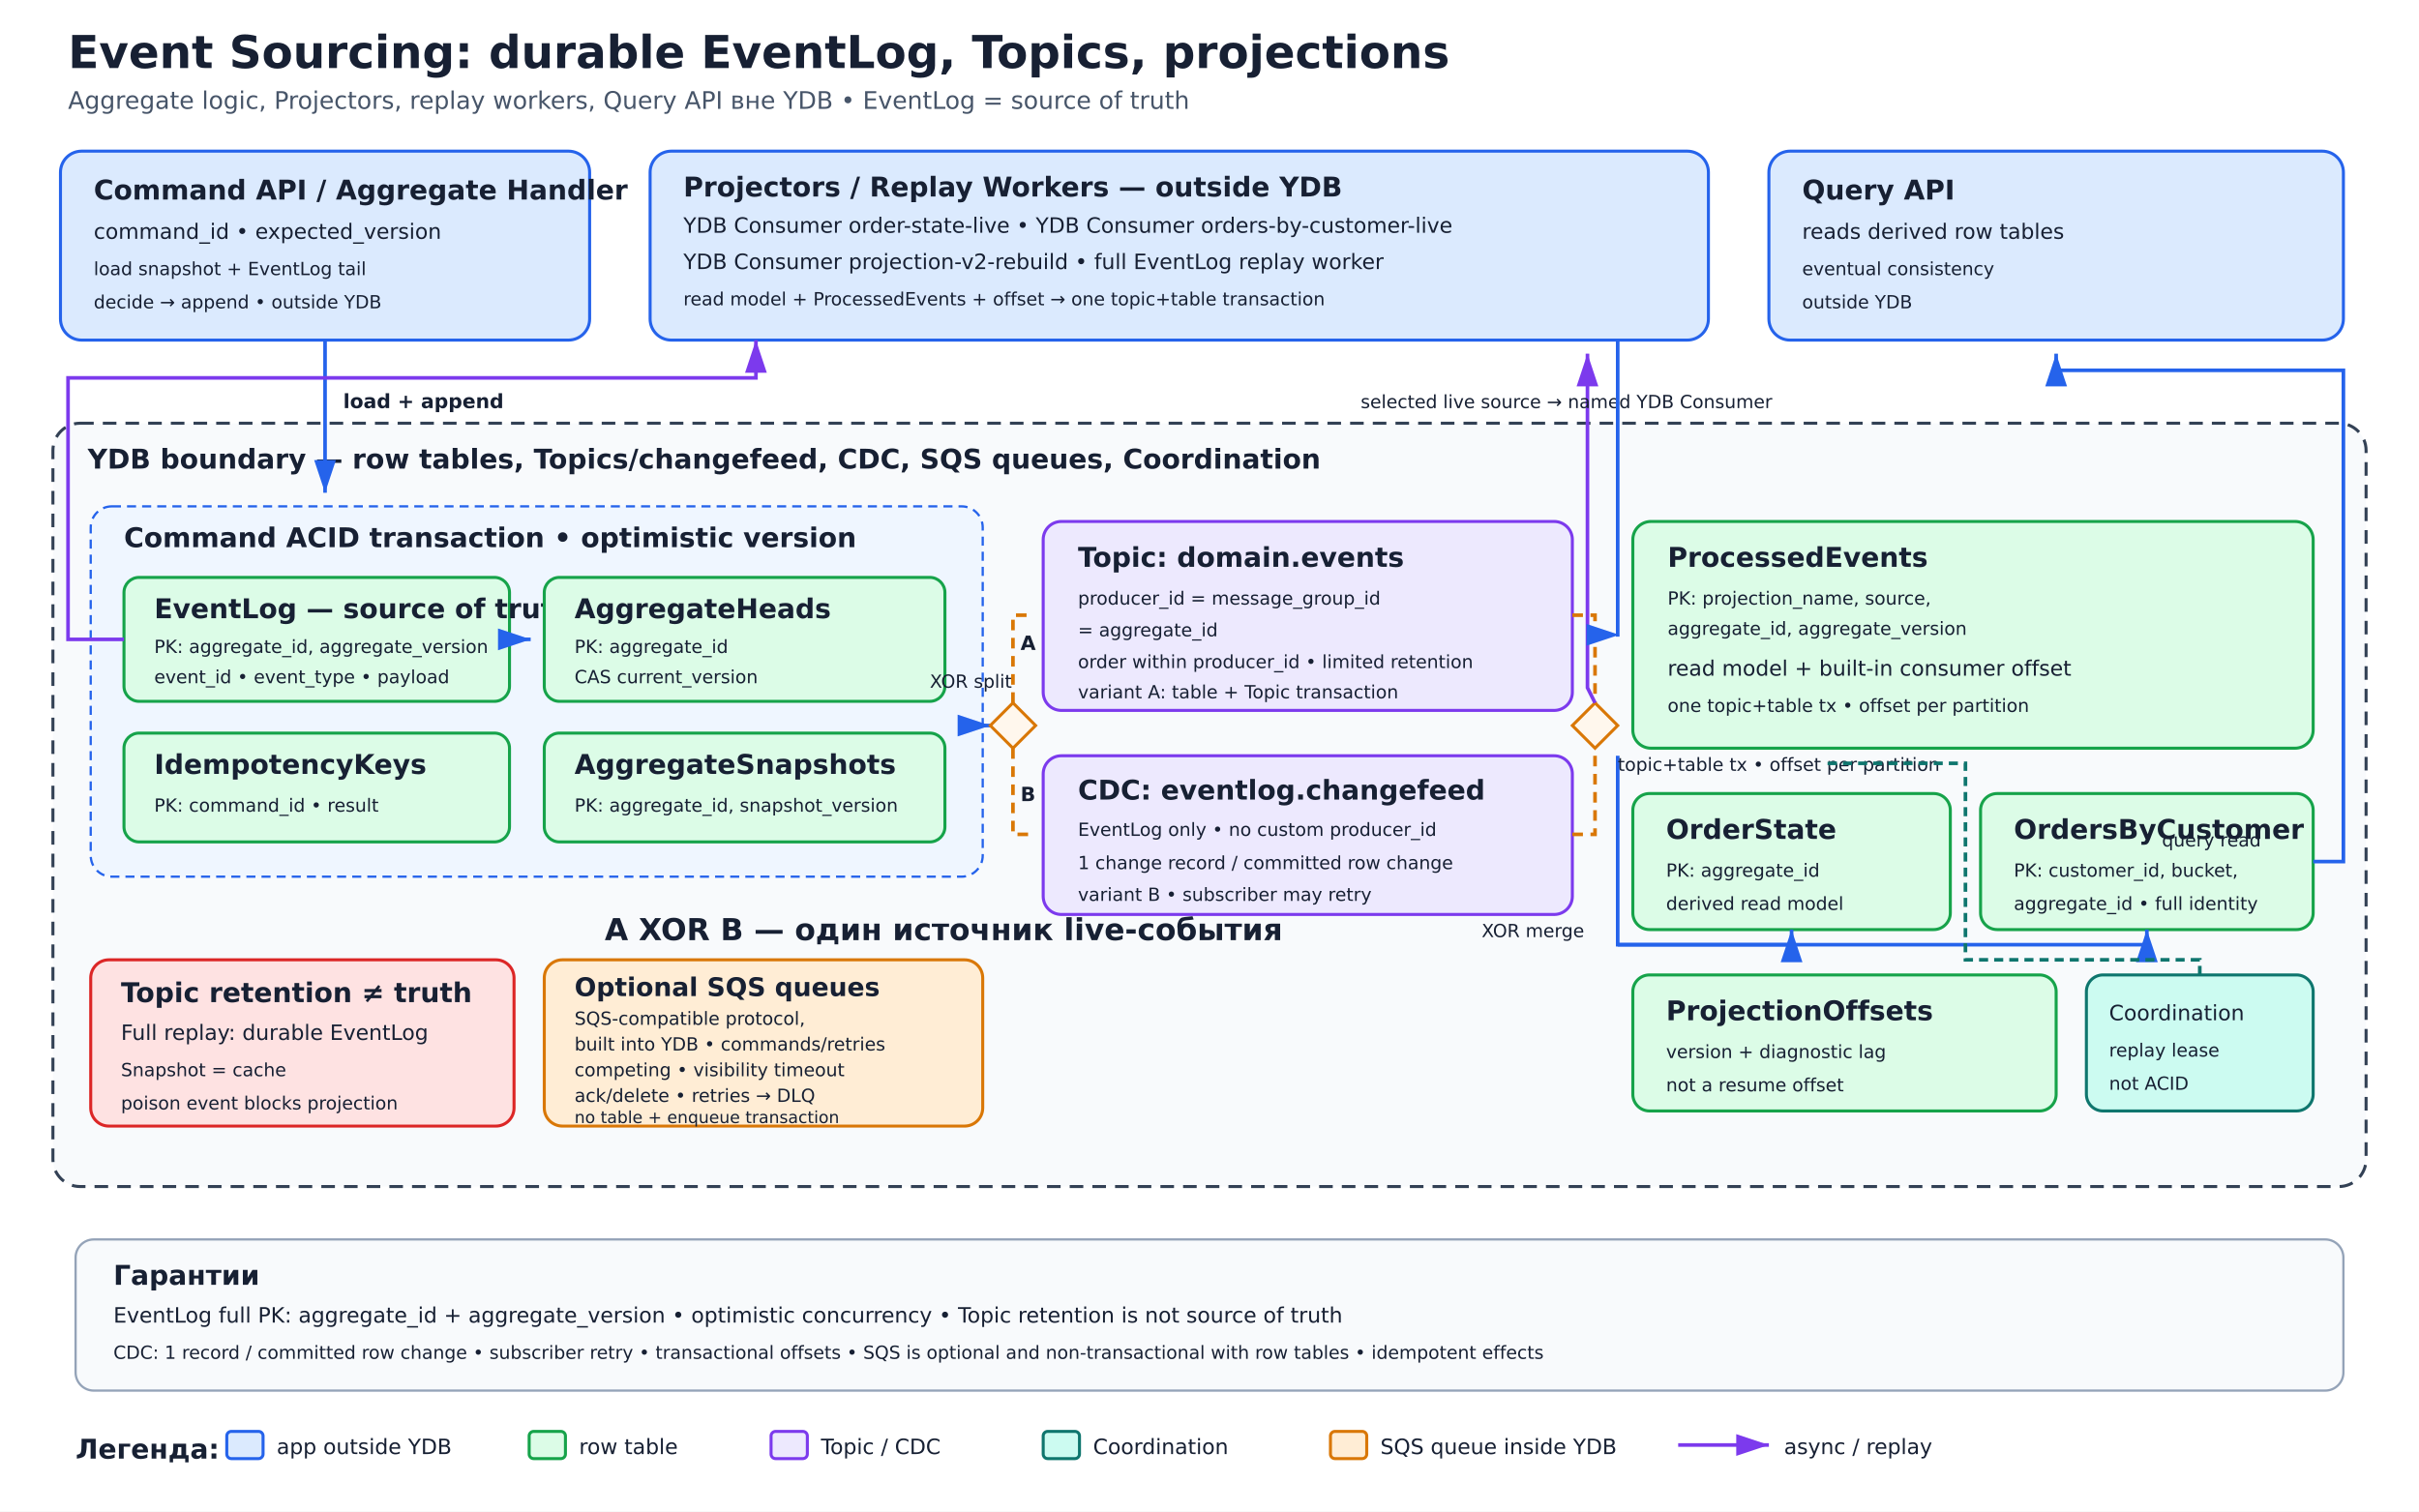
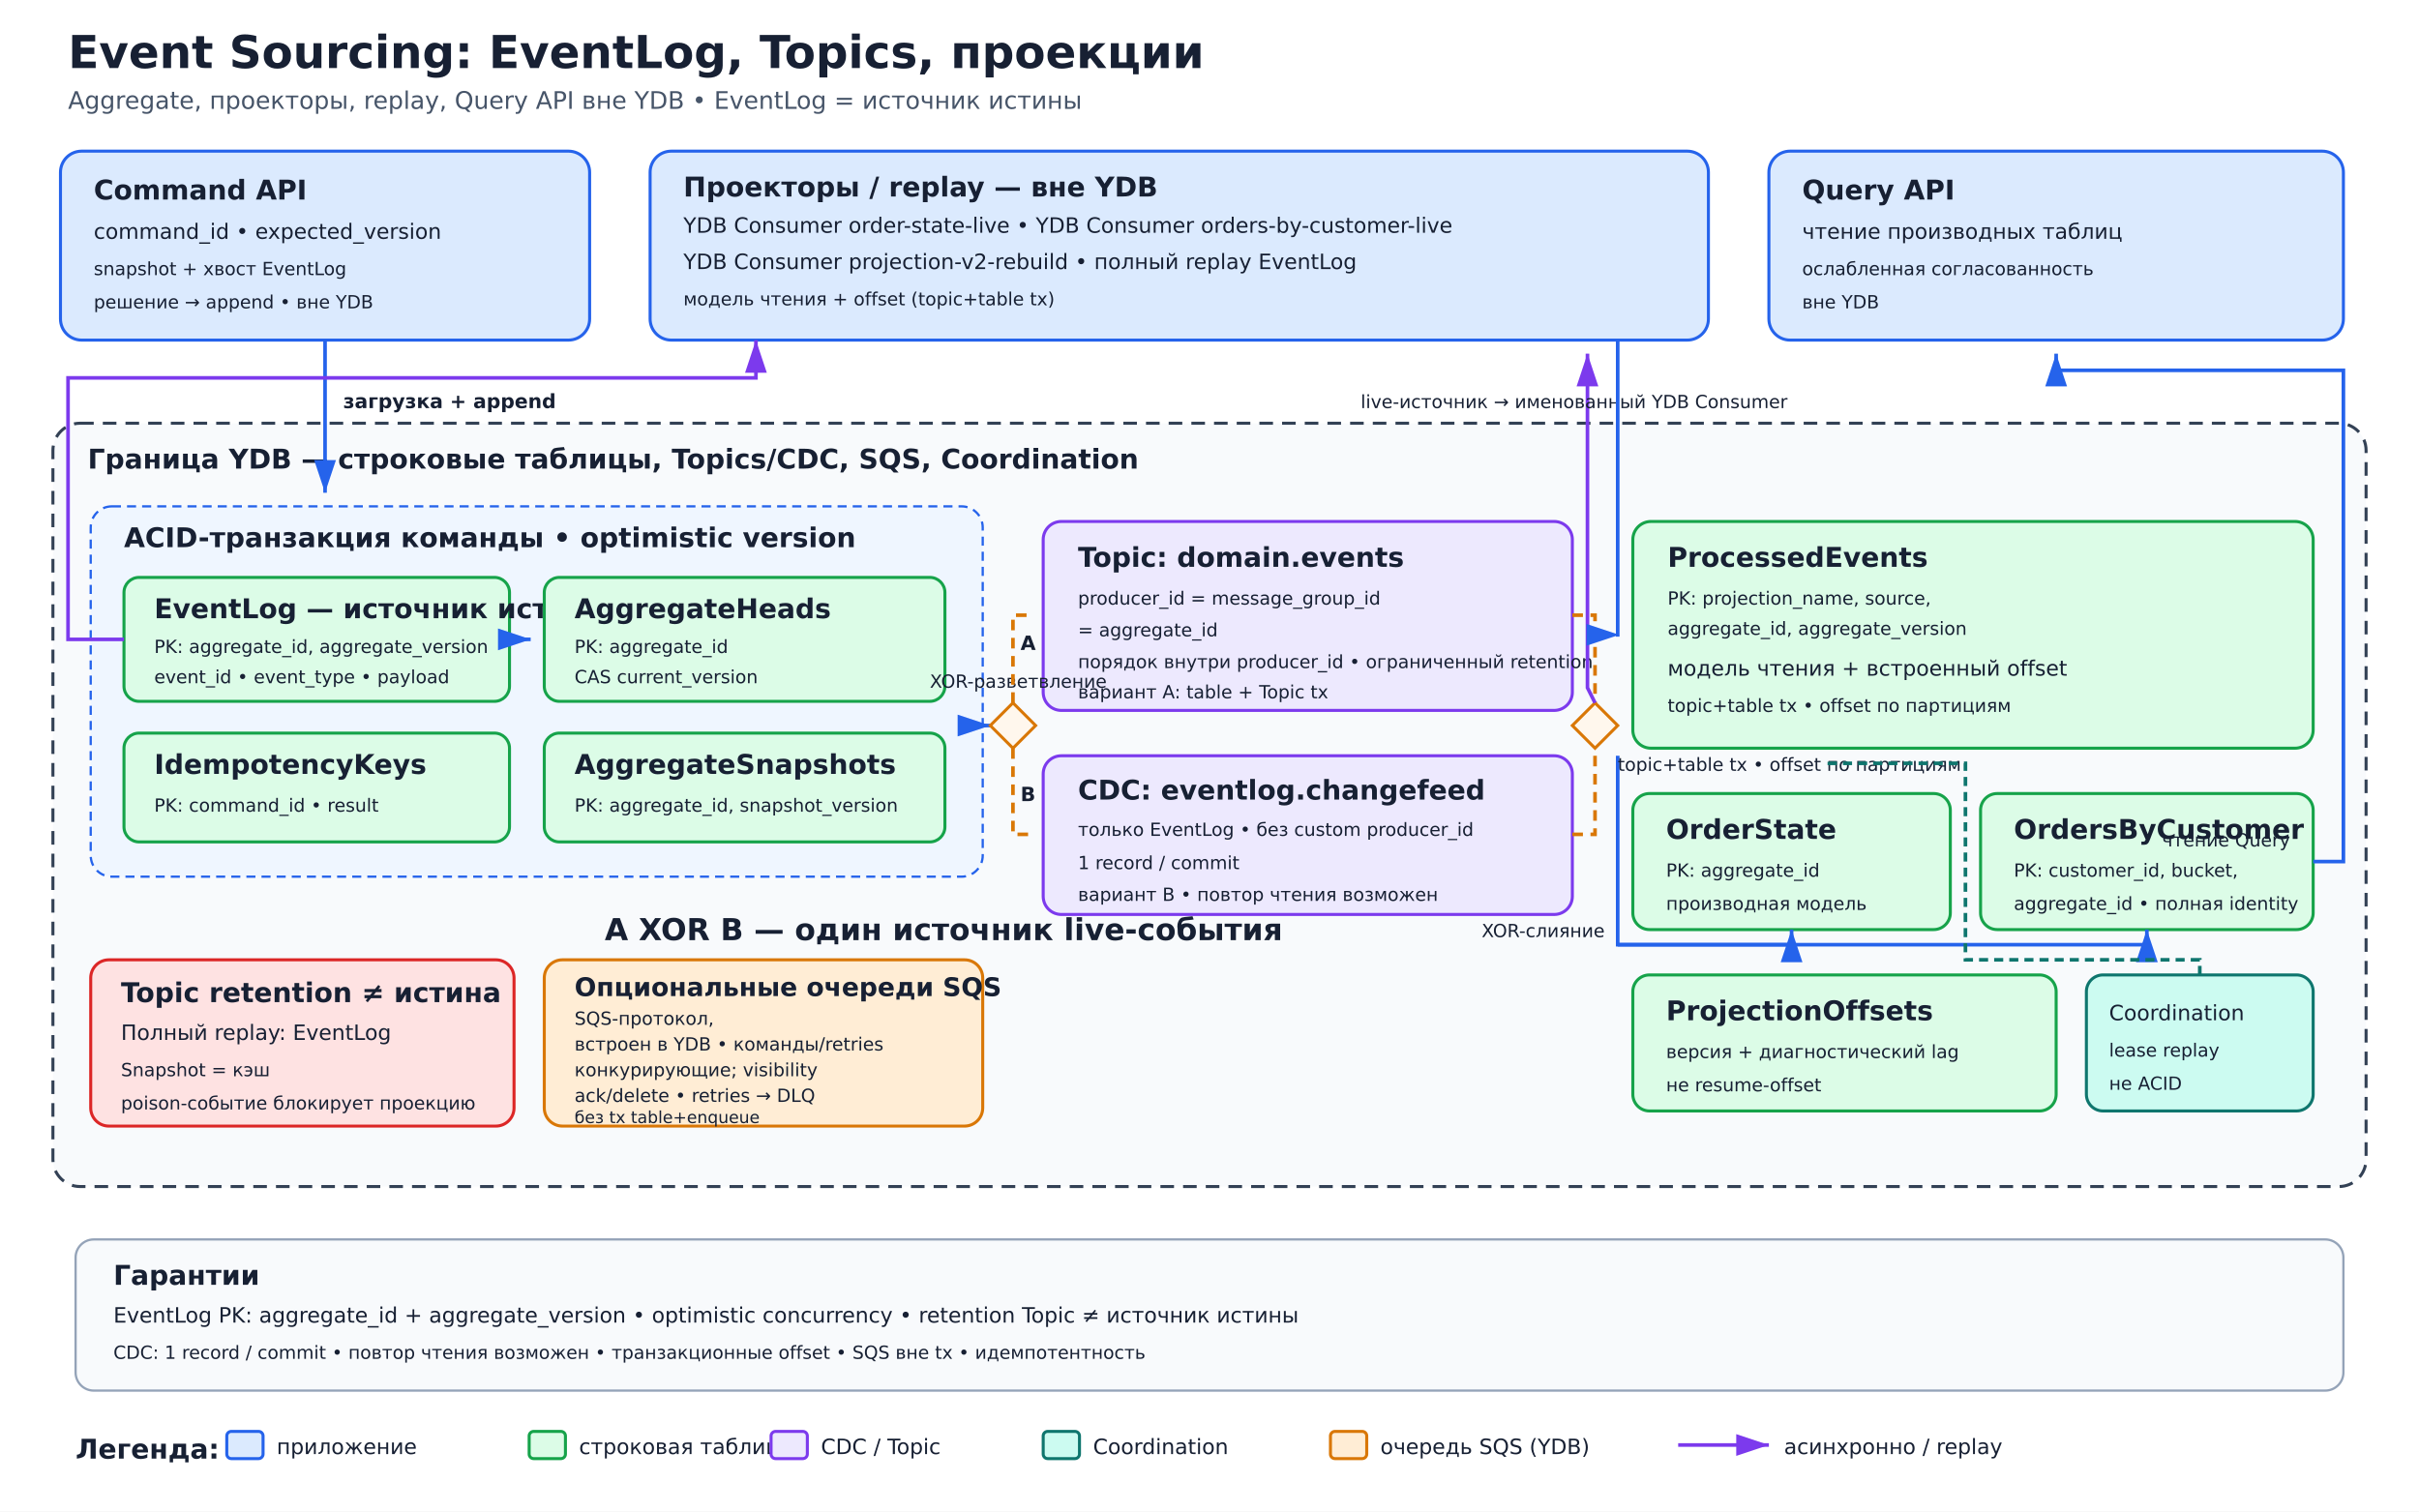
<svg xmlns="http://www.w3.org/2000/svg" version="1.1" viewBox="0 0 1600 1000" role="img" aria-labelledby="title desc">
  <defs>
    <marker id="arrow-blue" markerWidth="10" markerHeight="10" refX="9" refY="3" orient="auto" markerUnits="strokeWidth">
      <path d="M0,0 L0,6 L9,3 z" fill="#2563eb" />
    </marker>
    <marker id="arrow-purple" markerWidth="10" markerHeight="10" refX="9" refY="3" orient="auto" markerUnits="strokeWidth">
      <path d="M0,0 L0,6 L9,3 z" fill="#7c3aed" />
    </marker>
    <marker id="arrow-orange" markerWidth="10" markerHeight="10" refX="9" refY="3" orient="auto" markerUnits="strokeWidth">
      <path d="M0,0 L0,6 L9,3 z" fill="#d97706" />
    </marker>
    <style>
      text, tspan { fill: #172033; }
      .title { font-size: 30px; font-weight: 700; }
      .subtitle { font-size: 16px; fill: #475569; }
      .box-title { font-size: 18px; font-weight: 700; }
      .body { font-size: 14px; }
      .small { font-size: 12px; }
      .flow { font-size: 13px; font-weight: 600; }
      .app { fill: #dbeafe; stroke: #2563eb; stroke-width: 2; }
      .table { fill: #dcfce7; stroke: #16a34a; stroke-width: 2; }
      .topic { fill: #ede9fe; stroke: #7c3aed; stroke-width: 2; }
      .queue { fill: #ffedd5; stroke: #d97706; stroke-width: 2; }
      .coord { fill: #ccfbf1; stroke: #0f766e; stroke-width: 2; }
      .error { fill: #fee2e2; stroke: #dc2626; stroke-width: 2; }
      .boundary { fill: #f8fafc; stroke: #334155; stroke-width: 2; stroke-dasharray: 9 6; }
      .tx { fill: #eff6ff; stroke: #2563eb; stroke-width: 1.5; stroke-dasharray: 6 4; }
      .blue-flow { fill: none; stroke: #2563eb; stroke-width: 2.4; marker-end: url(#arrow-blue); }
      .purple-flow { fill: none; stroke: #7c3aed; stroke-width: 2.4; marker-end: url(#arrow-purple); }
      .orange-flow { fill: none; stroke: #d97706; stroke-width: 2.4; marker-end: url(#arrow-orange); }
    </style>
  </defs>
  <rect x="0" y="0" width="1600" height="1000" fill="#ffffff" />
-   <text font-family="DejaVu Sans, Arial, sans-serif" x="45" y="45" class="title">Event Sourcing: durable EventLog, Topics, projections</text>
-   <text font-family="DejaVu Sans, Arial, sans-serif" x="45" y="72" class="subtitle">Aggregate logic, Projectors, replay workers, Query API вне YDB • EventLog = source of truth</text>
+   <text font-family="DejaVu Sans, Arial, sans-serif" x="45" y="45" class="title">Event Sourcing: EventLog, Topics, проекции</text>
+   <text font-family="DejaVu Sans, Arial, sans-serif" x="45" y="72" class="subtitle">Aggregate, проекторы, replay, Query API вне YDB • EventLog = источник истины</text>
  <rect x="40" y="100" width="350" height="125" rx="14" class="app" />
-   <text font-family="DejaVu Sans, Arial, sans-serif" x="62" y="132" class="box-title">Command API / Aggregate Handler</text>
+   <text font-family="DejaVu Sans, Arial, sans-serif" x="62" y="132" class="box-title">Command API</text>
  <text font-family="DejaVu Sans, Arial, sans-serif" x="62" y="158" class="body">command_id • expected_version</text>
-   <text font-family="DejaVu Sans, Arial, sans-serif" x="62" y="182" class="small">load snapshot + EventLog tail</text>
-   <text font-family="DejaVu Sans, Arial, sans-serif" x="62" y="204" class="small">decide → append • outside YDB</text>
+   <text font-family="DejaVu Sans, Arial, sans-serif" x="62" y="182" class="small">snapshot + хвост EventLog</text>
+   <text font-family="DejaVu Sans, Arial, sans-serif" x="62" y="204" class="small">решение → append • вне YDB</text>
  <rect x="430" y="100" width="700" height="125" rx="14" class="app" />
-   <text font-family="DejaVu Sans, Arial, sans-serif" x="452" y="130" class="box-title">Projectors / Replay Workers — outside YDB</text>
+   <text font-family="DejaVu Sans, Arial, sans-serif" x="452" y="130" class="box-title">Проекторы / replay — вне YDB</text>
  <text font-family="DejaVu Sans, Arial, sans-serif" x="452" y="154" class="body">YDB Consumer order-state-live • YDB Consumer orders-by-customer-live</text>
-   <text font-family="DejaVu Sans, Arial, sans-serif" x="452" y="178" class="body">YDB Consumer projection-v2-rebuild • full EventLog replay worker</text>
-   <text font-family="DejaVu Sans, Arial, sans-serif" x="452" y="202" class="small">read model + ProcessedEvents + offset → one topic+table transaction</text>
+   <text font-family="DejaVu Sans, Arial, sans-serif" x="452" y="178" class="body">YDB Consumer projection-v2-rebuild • полный replay EventLog</text>
+   <text font-family="DejaVu Sans, Arial, sans-serif" x="452" y="202" class="small">модель чтения + offset (topic+table tx)</text>
  <rect x="1170" y="100" width="380" height="125" rx="14" class="app" />
  <text font-family="DejaVu Sans, Arial, sans-serif" x="1192" y="132" class="box-title">Query API</text>
-   <text font-family="DejaVu Sans, Arial, sans-serif" x="1192" y="158" class="body">reads derived row tables</text>
-   <text font-family="DejaVu Sans, Arial, sans-serif" x="1192" y="182" class="small">eventual consistency</text>
-   <text font-family="DejaVu Sans, Arial, sans-serif" x="1192" y="204" class="small">outside YDB</text>
+   <text font-family="DejaVu Sans, Arial, sans-serif" x="1192" y="158" class="body">чтение производных таблиц</text>
+   <text font-family="DejaVu Sans, Arial, sans-serif" x="1192" y="182" class="small">ослабленная согласованность</text>
+   <text font-family="DejaVu Sans, Arial, sans-serif" x="1192" y="204" class="small">вне YDB</text>
  <rect x="35" y="280" width="1530" height="505" rx="18" class="boundary" />
-   <text font-family="DejaVu Sans, Arial, sans-serif" x="58" y="310" class="box-title">YDB boundary — row tables, Topics/changefeed, CDC, SQS queues, Coordination</text>
+   <text font-family="DejaVu Sans, Arial, sans-serif" x="58" y="310" class="box-title">Граница YDB — строковые таблицы, Topics/CDC, SQS, Coordination</text>
  <rect x="60" y="335" width="590" height="245" rx="14" class="tx" />
-   <text font-family="DejaVu Sans, Arial, sans-serif" x="82" y="362" class="box-title">Command ACID transaction • optimistic version</text>
+   <text font-family="DejaVu Sans, Arial, sans-serif" x="82" y="362" class="box-title">ACID-транзакция команды • optimistic version</text>
  <rect x="82" y="382" width="255" height="82" rx="10" class="table" />
-   <text font-family="DejaVu Sans, Arial, sans-serif" x="102" y="409" class="box-title">EventLog — source of truth</text>
+   <text font-family="DejaVu Sans, Arial, sans-serif" x="102" y="409" class="box-title">EventLog — источник истины</text>
  <text font-family="DejaVu Sans, Arial, sans-serif" x="102" y="432" class="small">PK: aggregate_id, aggregate_version</text>
  <text font-family="DejaVu Sans, Arial, sans-serif" x="102" y="452" class="small">event_id • event_type • payload</text>
  <rect x="360" y="382" width="265" height="82" rx="10" class="table" />
  <text font-family="DejaVu Sans, Arial, sans-serif" x="380" y="409" class="box-title">AggregateHeads</text>
  <text font-family="DejaVu Sans, Arial, sans-serif" x="380" y="432" class="small">PK: aggregate_id</text>
  <text font-family="DejaVu Sans, Arial, sans-serif" x="380" y="452" class="small">CAS current_version</text>
  <rect x="82" y="485" width="255" height="72" rx="10" class="table" />
  <text font-family="DejaVu Sans, Arial, sans-serif" x="102" y="512" class="box-title">IdempotencyKeys</text>
  <text font-family="DejaVu Sans, Arial, sans-serif" x="102" y="537" class="small">PK: command_id • result</text>
  <rect x="360" y="485" width="265" height="72" rx="10" class="table" />
  <text font-family="DejaVu Sans, Arial, sans-serif" x="380" y="512" class="box-title">AggregateSnapshots</text>
  <text font-family="DejaVu Sans, Arial, sans-serif" x="380" y="537" class="small">PK: aggregate_id, snapshot_version</text>
  <rect x="690" y="345" width="350" height="125" rx="12" class="topic" />
  <text font-family="DejaVu Sans, Arial, sans-serif" x="713" y="375" class="box-title">Topic: domain.events</text>
  <text font-family="DejaVu Sans, Arial, sans-serif" x="713" y="400" class="small">producer_id = message_group_id</text>
  <text font-family="DejaVu Sans, Arial, sans-serif" x="713" y="421" class="small">= aggregate_id</text>
-   <text font-family="DejaVu Sans, Arial, sans-serif" x="713" y="442" class="small">order within producer_id • limited retention</text>
-   <text font-family="DejaVu Sans, Arial, sans-serif" x="713" y="462" class="small">variant A: table + Topic transaction</text>
+   <text font-family="DejaVu Sans, Arial, sans-serif" x="713" y="442" class="small">порядок внутри producer_id • ограниченный retention</text>
+   <text font-family="DejaVu Sans, Arial, sans-serif" x="713" y="462" class="small">вариант A: table + Topic tx</text>
  <rect x="690" y="500" width="350" height="105" rx="12" class="topic" />
  <text font-family="DejaVu Sans, Arial, sans-serif" x="713" y="529" class="box-title">CDC: eventlog.changefeed</text>
-   <text font-family="DejaVu Sans, Arial, sans-serif" x="713" y="553" class="small">EventLog only • no custom producer_id</text>
-   <text font-family="DejaVu Sans, Arial, sans-serif" x="713" y="575" class="small">1 change record / committed row change</text>
-   <text font-family="DejaVu Sans, Arial, sans-serif" x="713" y="596" class="small">variant B • subscriber may retry</text>
+   <text font-family="DejaVu Sans, Arial, sans-serif" x="713" y="553" class="small">только EventLog • без custom producer_id</text>
+   <text font-family="DejaVu Sans, Arial, sans-serif" x="713" y="575" class="small">1 record / commit</text>
+   <text font-family="DejaVu Sans, Arial, sans-serif" x="713" y="596" class="small">вариант B • повтор чтения возможен</text>
  <rect x="1080" y="345" width="450" height="150" rx="12" class="table" />
  <text font-family="DejaVu Sans, Arial, sans-serif" x="1103" y="375" class="box-title">ProcessedEvents</text>
  <text font-family="DejaVu Sans, Arial, sans-serif" x="1103" y="400" class="small">PK: projection_name, source,</text>
  <text font-family="DejaVu Sans, Arial, sans-serif" x="1103" y="420" class="small">aggregate_id, aggregate_version</text>
-   <text font-family="DejaVu Sans, Arial, sans-serif" x="1103" y="447" class="body">read model + built-in consumer offset</text>
-   <text font-family="DejaVu Sans, Arial, sans-serif" x="1103" y="471" class="small">one topic+table tx • offset per partition</text>
+   <text font-family="DejaVu Sans, Arial, sans-serif" x="1103" y="447" class="body">модель чтения + встроенный offset</text>
+   <text font-family="DejaVu Sans, Arial, sans-serif" x="1103" y="471" class="small">topic+table tx • offset по партициям</text>
  <rect x="1080" y="525" width="210" height="90" rx="11" class="table" />
  <text font-family="DejaVu Sans, Arial, sans-serif" x="1102" y="555" class="box-title">OrderState</text>
  <text font-family="DejaVu Sans, Arial, sans-serif" x="1102" y="580" class="small">PK: aggregate_id</text>
-   <text font-family="DejaVu Sans, Arial, sans-serif" x="1102" y="602" class="small">derived read model</text>
+   <text font-family="DejaVu Sans, Arial, sans-serif" x="1102" y="602" class="small">производная модель</text>
  <rect x="1310" y="525" width="220" height="90" rx="11" class="table" />
  <text font-family="DejaVu Sans, Arial, sans-serif" x="1332" y="555" class="box-title">OrdersByCustomer</text>
  <text font-family="DejaVu Sans, Arial, sans-serif" x="1332" y="580" class="small">PK: customer_id, bucket,</text>
-   <text font-family="DejaVu Sans, Arial, sans-serif" x="1332" y="602" class="small">aggregate_id • full identity</text>
+   <text font-family="DejaVu Sans, Arial, sans-serif" x="1332" y="602" class="small">aggregate_id • полная identity</text>
  <rect x="1080" y="645" width="280" height="90" rx="11" class="table" />
  <text font-family="DejaVu Sans, Arial, sans-serif" x="1102" y="675" class="box-title">ProjectionOffsets</text>
-   <text font-family="DejaVu Sans, Arial, sans-serif" x="1102" y="700" class="small">version + diagnostic lag</text>
-   <text font-family="DejaVu Sans, Arial, sans-serif" x="1102" y="722" class="small">not a resume offset</text>
+   <text font-family="DejaVu Sans, Arial, sans-serif" x="1102" y="700" class="small">версия + диагностический lag</text>
+   <text font-family="DejaVu Sans, Arial, sans-serif" x="1102" y="722" class="small">не resume-offset</text>
  <rect x="1380" y="645" width="150" height="90" rx="11" class="coord" />
  <text font-family="DejaVu Sans, Arial, sans-serif" x="1395" y="675" class="body">Coordination</text>
-   <text font-family="DejaVu Sans, Arial, sans-serif" x="1395" y="699" class="small">replay lease</text>
-   <text font-family="DejaVu Sans, Arial, sans-serif" x="1395" y="721" class="small">not ACID</text>
+   <text font-family="DejaVu Sans, Arial, sans-serif" x="1395" y="699" class="small">lease replay</text>
+   <text font-family="DejaVu Sans, Arial, sans-serif" x="1395" y="721" class="small">не ACID</text>
  <text font-family="DejaVu Sans, Arial, sans-serif" x="400" y="622" font-size="20" font-weight="700">A XOR B — один источник live-события</text>
  <rect x="60" y="635" width="280" height="110" rx="12" class="error" />
-   <text font-family="DejaVu Sans, Arial, sans-serif" x="80" y="663" class="box-title">Topic retention ≠ truth</text>
-   <text font-family="DejaVu Sans, Arial, sans-serif" x="80" y="688" class="body">Full replay: durable EventLog</text>
-   <text font-family="DejaVu Sans, Arial, sans-serif" x="80" y="712" class="small">Snapshot = cache</text>
-   <text font-family="DejaVu Sans, Arial, sans-serif" x="80" y="734" class="small">poison event blocks projection</text>
+   <text font-family="DejaVu Sans, Arial, sans-serif" x="80" y="663" class="box-title">Topic retention ≠ истина</text>
+   <text font-family="DejaVu Sans, Arial, sans-serif" x="80" y="688" class="body">Полный replay: EventLog</text>
+   <text font-family="DejaVu Sans, Arial, sans-serif" x="80" y="712" class="small">Snapshot = кэш</text>
+   <text font-family="DejaVu Sans, Arial, sans-serif" x="80" y="734" class="small">poison-событие блокирует проекцию</text>
  <rect x="360" y="635" width="290" height="110" rx="12" class="queue" />
-   <text font-family="DejaVu Sans, Arial, sans-serif" x="380" y="659" font-size="17" font-weight="700">Optional SQS queues</text>
-   <text font-family="DejaVu Sans, Arial, sans-serif" x="380" y="678" class="small">SQS-compatible protocol,</text>
-   <text font-family="DejaVu Sans, Arial, sans-serif" x="380" y="695" class="small">built into YDB • commands/retries</text>
-   <text font-family="DejaVu Sans, Arial, sans-serif" x="380" y="712" class="small">competing • visibility timeout</text>
+   <text font-family="DejaVu Sans, Arial, sans-serif" x="380" y="659" font-size="17" font-weight="700">Опциональные очереди SQS</text>
+   <text font-family="DejaVu Sans, Arial, sans-serif" x="380" y="678" class="small">SQS-протокол,</text>
+   <text font-family="DejaVu Sans, Arial, sans-serif" x="380" y="695" class="small">встроен в YDB • команды/retries</text>
+   <text font-family="DejaVu Sans, Arial, sans-serif" x="380" y="712" class="small">конкурирующие; visibility</text>
  <text font-family="DejaVu Sans, Arial, sans-serif" x="380" y="729" class="small">ack/delete • retries → DLQ</text>
-   <text font-family="DejaVu Sans, Arial, sans-serif" x="380" y="743" font-size="11">no table + enqueue transaction</text>
+   <text font-family="DejaVu Sans, Arial, sans-serif" x="380" y="743" font-size="11">без tx table+enqueue</text>
  <path d="M215 225 L215 326" class="blue-flow" />
-   <text font-family="DejaVu Sans, Arial, sans-serif" x="227" y="270" class="flow">load + append</text>
+   <text font-family="DejaVu Sans, Arial, sans-serif" x="227" y="270" class="flow">загрузка + append</text>
  <path d="M337 423 L351 423" class="blue-flow" />
  <path d="M650 480 L655 480" class="blue-flow" />
  <polygon points="655,480 670,465 685,480 670,495" fill="#fff7ed" stroke="#d97706" stroke-width="2" />
-   <text font-family="DejaVu Sans, Arial, sans-serif" x="615" y="455" class="small">XOR split</text>
+   <text font-family="DejaVu Sans, Arial, sans-serif" x="615" y="455" class="small">XOR-разветвление</text>
  <path d="M670 465 L670 407 L681 407" fill="none" stroke="#d97706" stroke-width="2.4" stroke-dasharray="7 5" />
  <text font-family="DejaVu Sans, Arial, sans-serif" x="675" y="430" class="flow">A</text>
  <path d="M670 495 L670 552 L681 552" fill="none" stroke="#d97706" stroke-width="2.4" stroke-dasharray="7 5" />
  <text font-family="DejaVu Sans, Arial, sans-serif" x="675" y="530" class="flow">B</text>
  <path d="M1040 407 L1055 407 L1055 465" fill="none" stroke="#d97706" stroke-width="2.4" stroke-dasharray="7 5" />
  <path d="M1040 552 L1055 552 L1055 495" fill="none" stroke="#d97706" stroke-width="2.4" stroke-dasharray="7 5" />
  <polygon points="1040,480 1055,465 1070,480 1055,495" fill="#fff7ed" stroke="#d97706" stroke-width="2" />
-   <text font-family="DejaVu Sans, Arial, sans-serif" x="980" y="620" class="small">XOR merge</text>
+   <text font-family="DejaVu Sans, Arial, sans-serif" x="980" y="620" class="small">XOR-слияние</text>
  <path d="M1055 465 L1050 455 L1050 234" class="purple-flow" />
-   <text font-family="DejaVu Sans, Arial, sans-serif" x="900" y="270" class="small">selected live source → named YDB Consumer</text>
+   <text font-family="DejaVu Sans, Arial, sans-serif" x="900" y="270" class="small">live-источник → именованный YDB Consumer</text>
  <path d="M82 423 L45 423 L45 250 L500 250 L500 225" class="purple-flow" />
  <path d="M1070 225 L1070 420 L1071 420" class="blue-flow" />
  <path d="M1070 500 L1070 625 L1185 625 L1185 615" class="blue-flow" />
  <path d="M1070 625 L1420 625 L1420 615" class="blue-flow" />
-   <text font-family="DejaVu Sans, Arial, sans-serif" x="1070" y="510" class="small">topic+table tx • offset per partition</text>
+   <text font-family="DejaVu Sans, Arial, sans-serif" x="1070" y="510" class="small">topic+table tx • offset по партициям</text>
  <path d="M1530 570 L1550 570 L1550 245 L1360 245 L1360 234" class="blue-flow" />
-   <text font-family="DejaVu Sans, Arial, sans-serif" x="1430" y="560" class="small">query read</text>
+   <text font-family="DejaVu Sans, Arial, sans-serif" x="1430" y="560" class="small">чтение Query</text>
  <path d="M1455 645 L1455 635 L1300 635 L1300 505 L1210 505 L1210 504" fill="none" stroke="#0f766e" stroke-width="2.4" stroke-dasharray="6 4" />
  <rect x="50" y="820" width="1500" height="100" rx="12" fill="#f8fafc" stroke="#94a3b8" stroke-width="1.5" />
  <text font-family="DejaVu Sans, Arial, sans-serif" x="75" y="850" class="box-title">Гарантии</text>
-   <text font-family="DejaVu Sans, Arial, sans-serif" x="75" y="875" class="body">EventLog full PK: aggregate_id + aggregate_version • optimistic concurrency • Topic retention is not source of truth</text>
-   <text font-family="DejaVu Sans, Arial, sans-serif" x="75" y="899" class="small">CDC: 1 record / committed row change • subscriber retry • transactional offsets • SQS is optional and non-transactional with row tables • idempotent effects</text>
+   <text font-family="DejaVu Sans, Arial, sans-serif" x="75" y="875" class="body">EventLog PK: aggregate_id + aggregate_version • optimistic concurrency • retention Topic ≠ источник истины</text>
+   <text font-family="DejaVu Sans, Arial, sans-serif" x="75" y="899" class="small">CDC: 1 record / commit • повтор чтения возможен • транзакционные offset • SQS вне tx • идемпотентность</text>
  <text font-family="DejaVu Sans, Arial, sans-serif" x="50" y="965" class="box-title">Легенда:</text>
  <rect x="150" y="947" width="24" height="18" rx="3" class="app" />
-   <text font-family="DejaVu Sans, Arial, sans-serif" x="183" y="962" class="body">app outside YDB</text>
+   <text font-family="DejaVu Sans, Arial, sans-serif" x="183" y="962" class="body">приложение</text>
  <rect x="350" y="947" width="24" height="18" rx="3" class="table" />
-   <text font-family="DejaVu Sans, Arial, sans-serif" x="383" y="962" class="body">row table</text>
+   <text font-family="DejaVu Sans, Arial, sans-serif" x="383" y="962" class="body">строковая таблица</text>
  <rect x="510" y="947" width="24" height="18" rx="3" class="topic" />
-   <text font-family="DejaVu Sans, Arial, sans-serif" x="543" y="962" class="body">Topic / CDC</text>
+   <text font-family="DejaVu Sans, Arial, sans-serif" x="543" y="962" class="body">CDC / Topic</text>
  <rect x="690" y="947" width="24" height="18" rx="3" class="coord" />
  <text font-family="DejaVu Sans, Arial, sans-serif" x="723" y="962" class="body">Coordination</text>
  <rect x="880" y="947" width="24" height="18" rx="3" class="queue" />
-   <text font-family="DejaVu Sans, Arial, sans-serif" x="913" y="962" class="body">SQS queue inside YDB</text>
+   <text font-family="DejaVu Sans, Arial, sans-serif" x="913" y="962" class="body">очередь SQS (YDB)</text>
  <line x1="1110" y1="956" x2="1170" y2="956" class="purple-flow" />
-   <text font-family="DejaVu Sans, Arial, sans-serif" x="1180" y="962" class="body">async / replay</text>
+   <text font-family="DejaVu Sans, Arial, sans-serif" x="1180" y="962" class="body">асинхронно / replay</text>
</svg>
